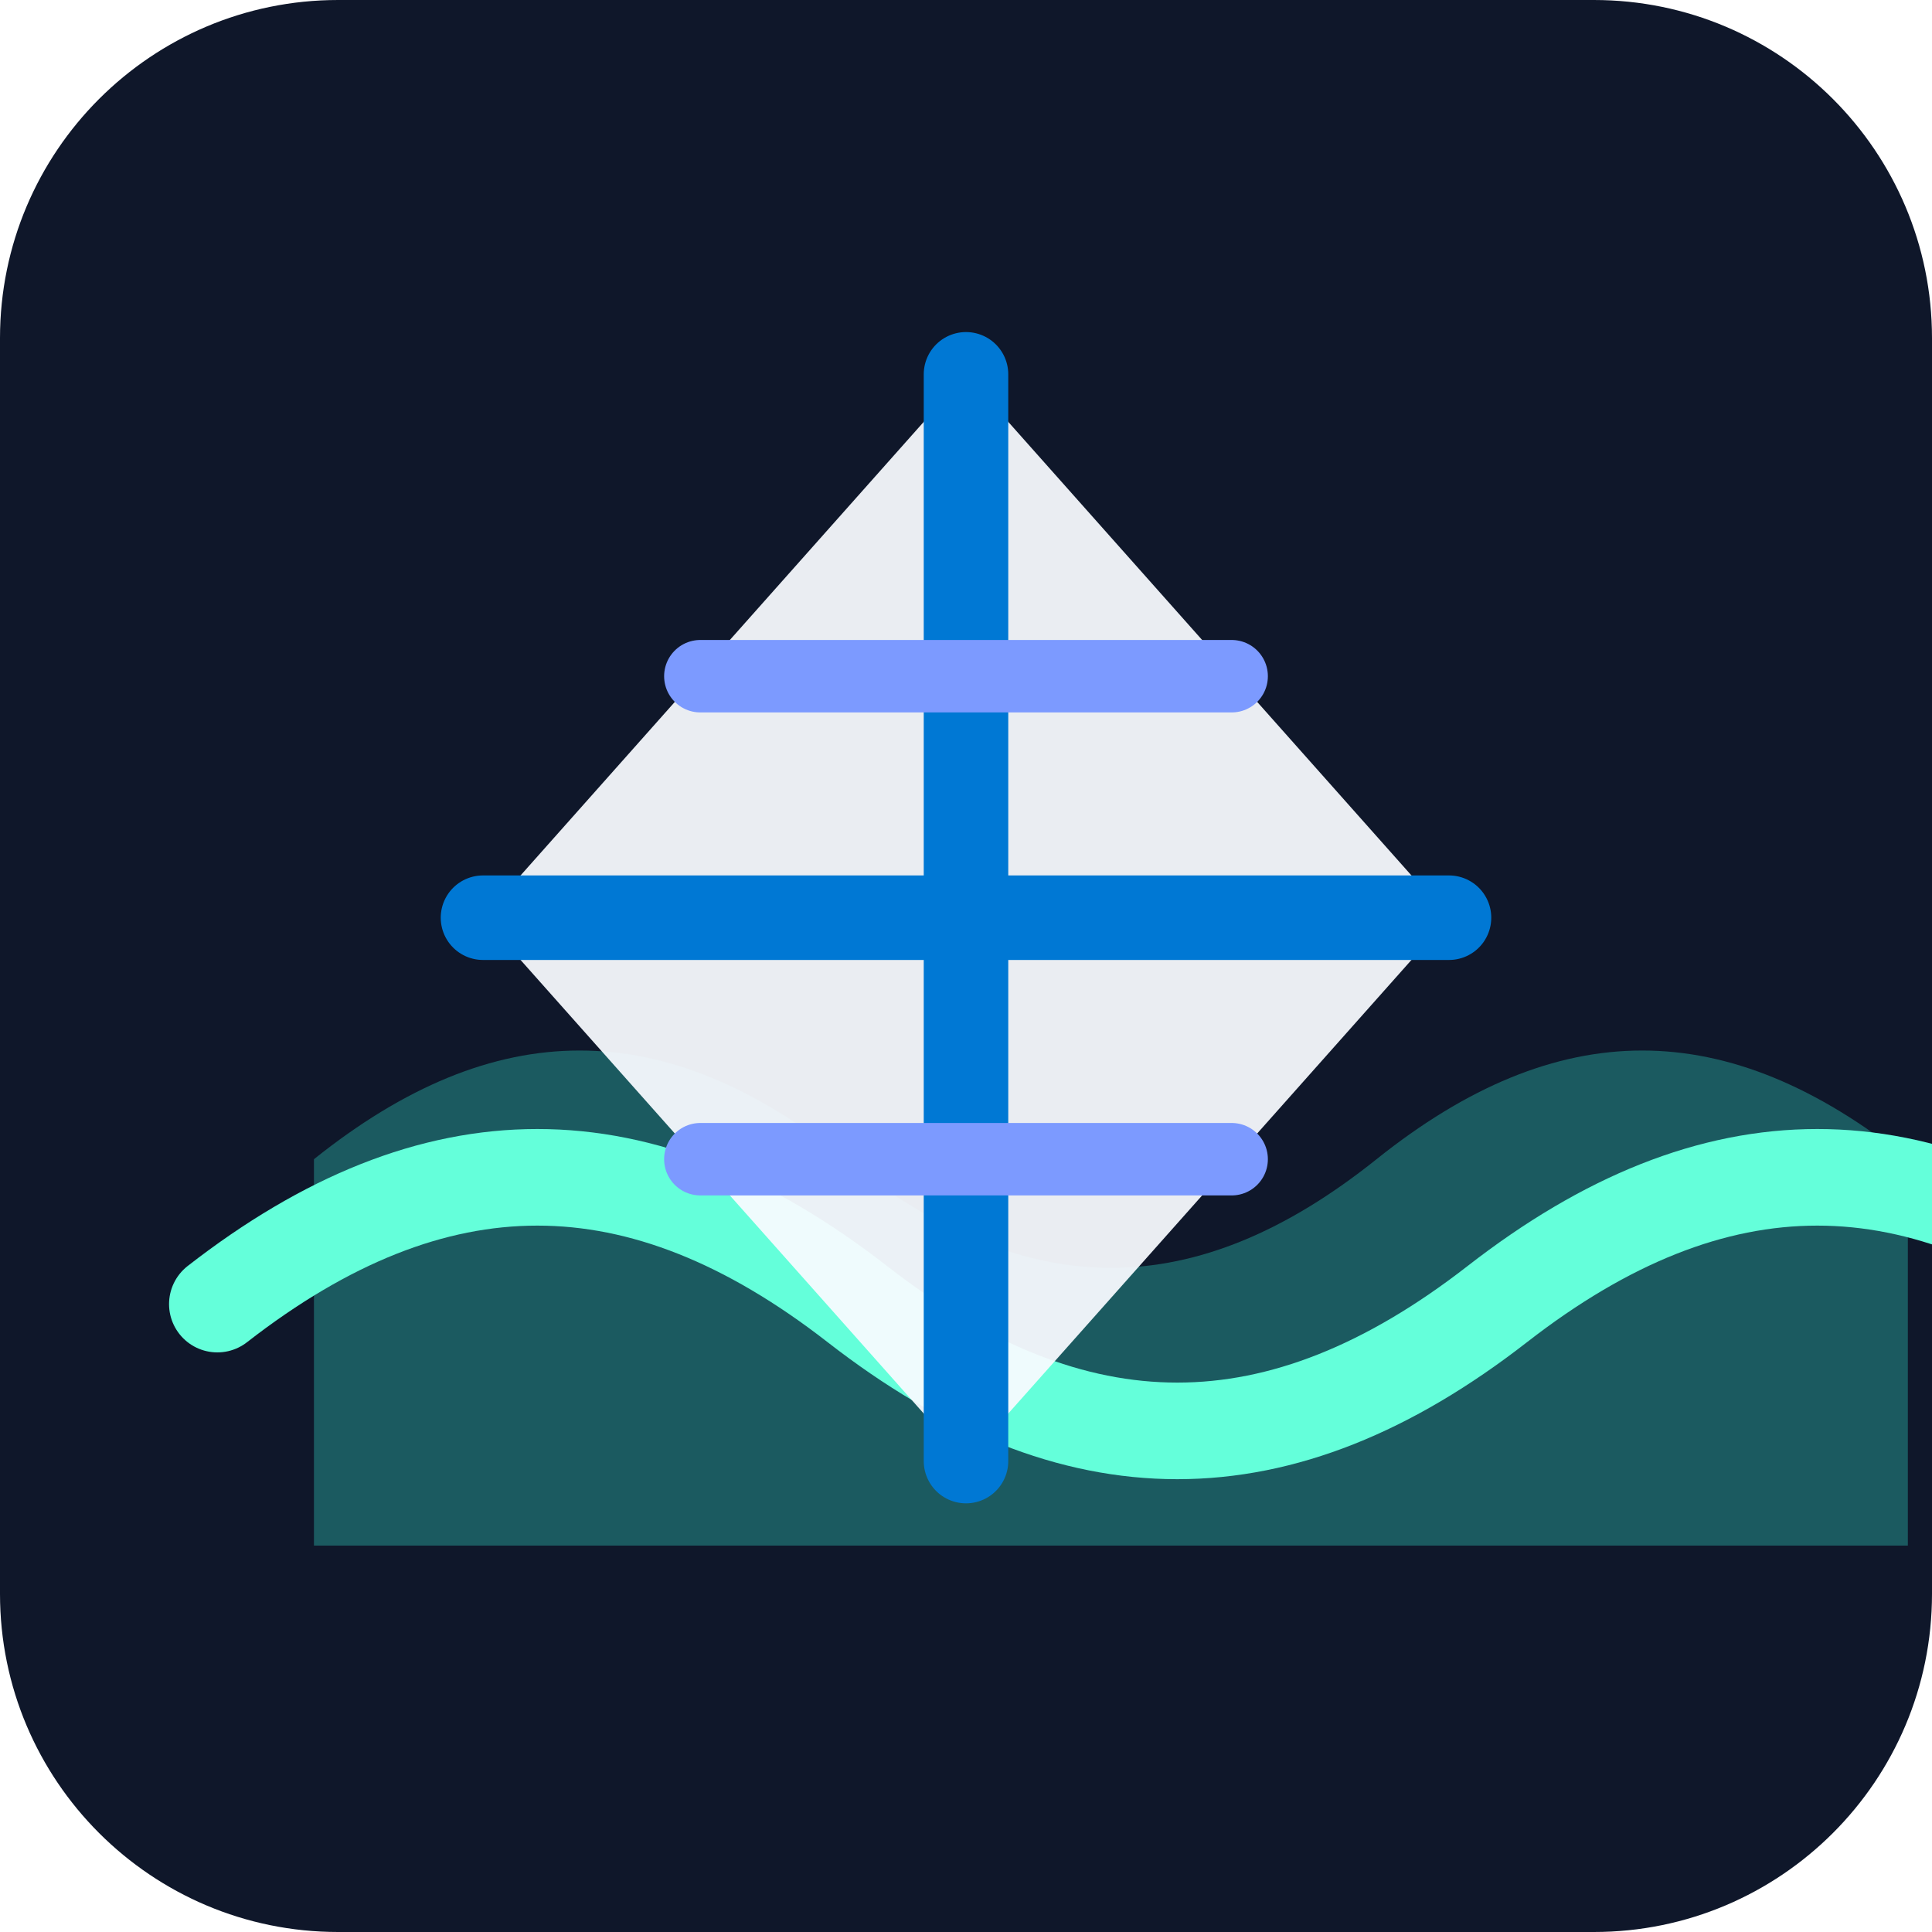
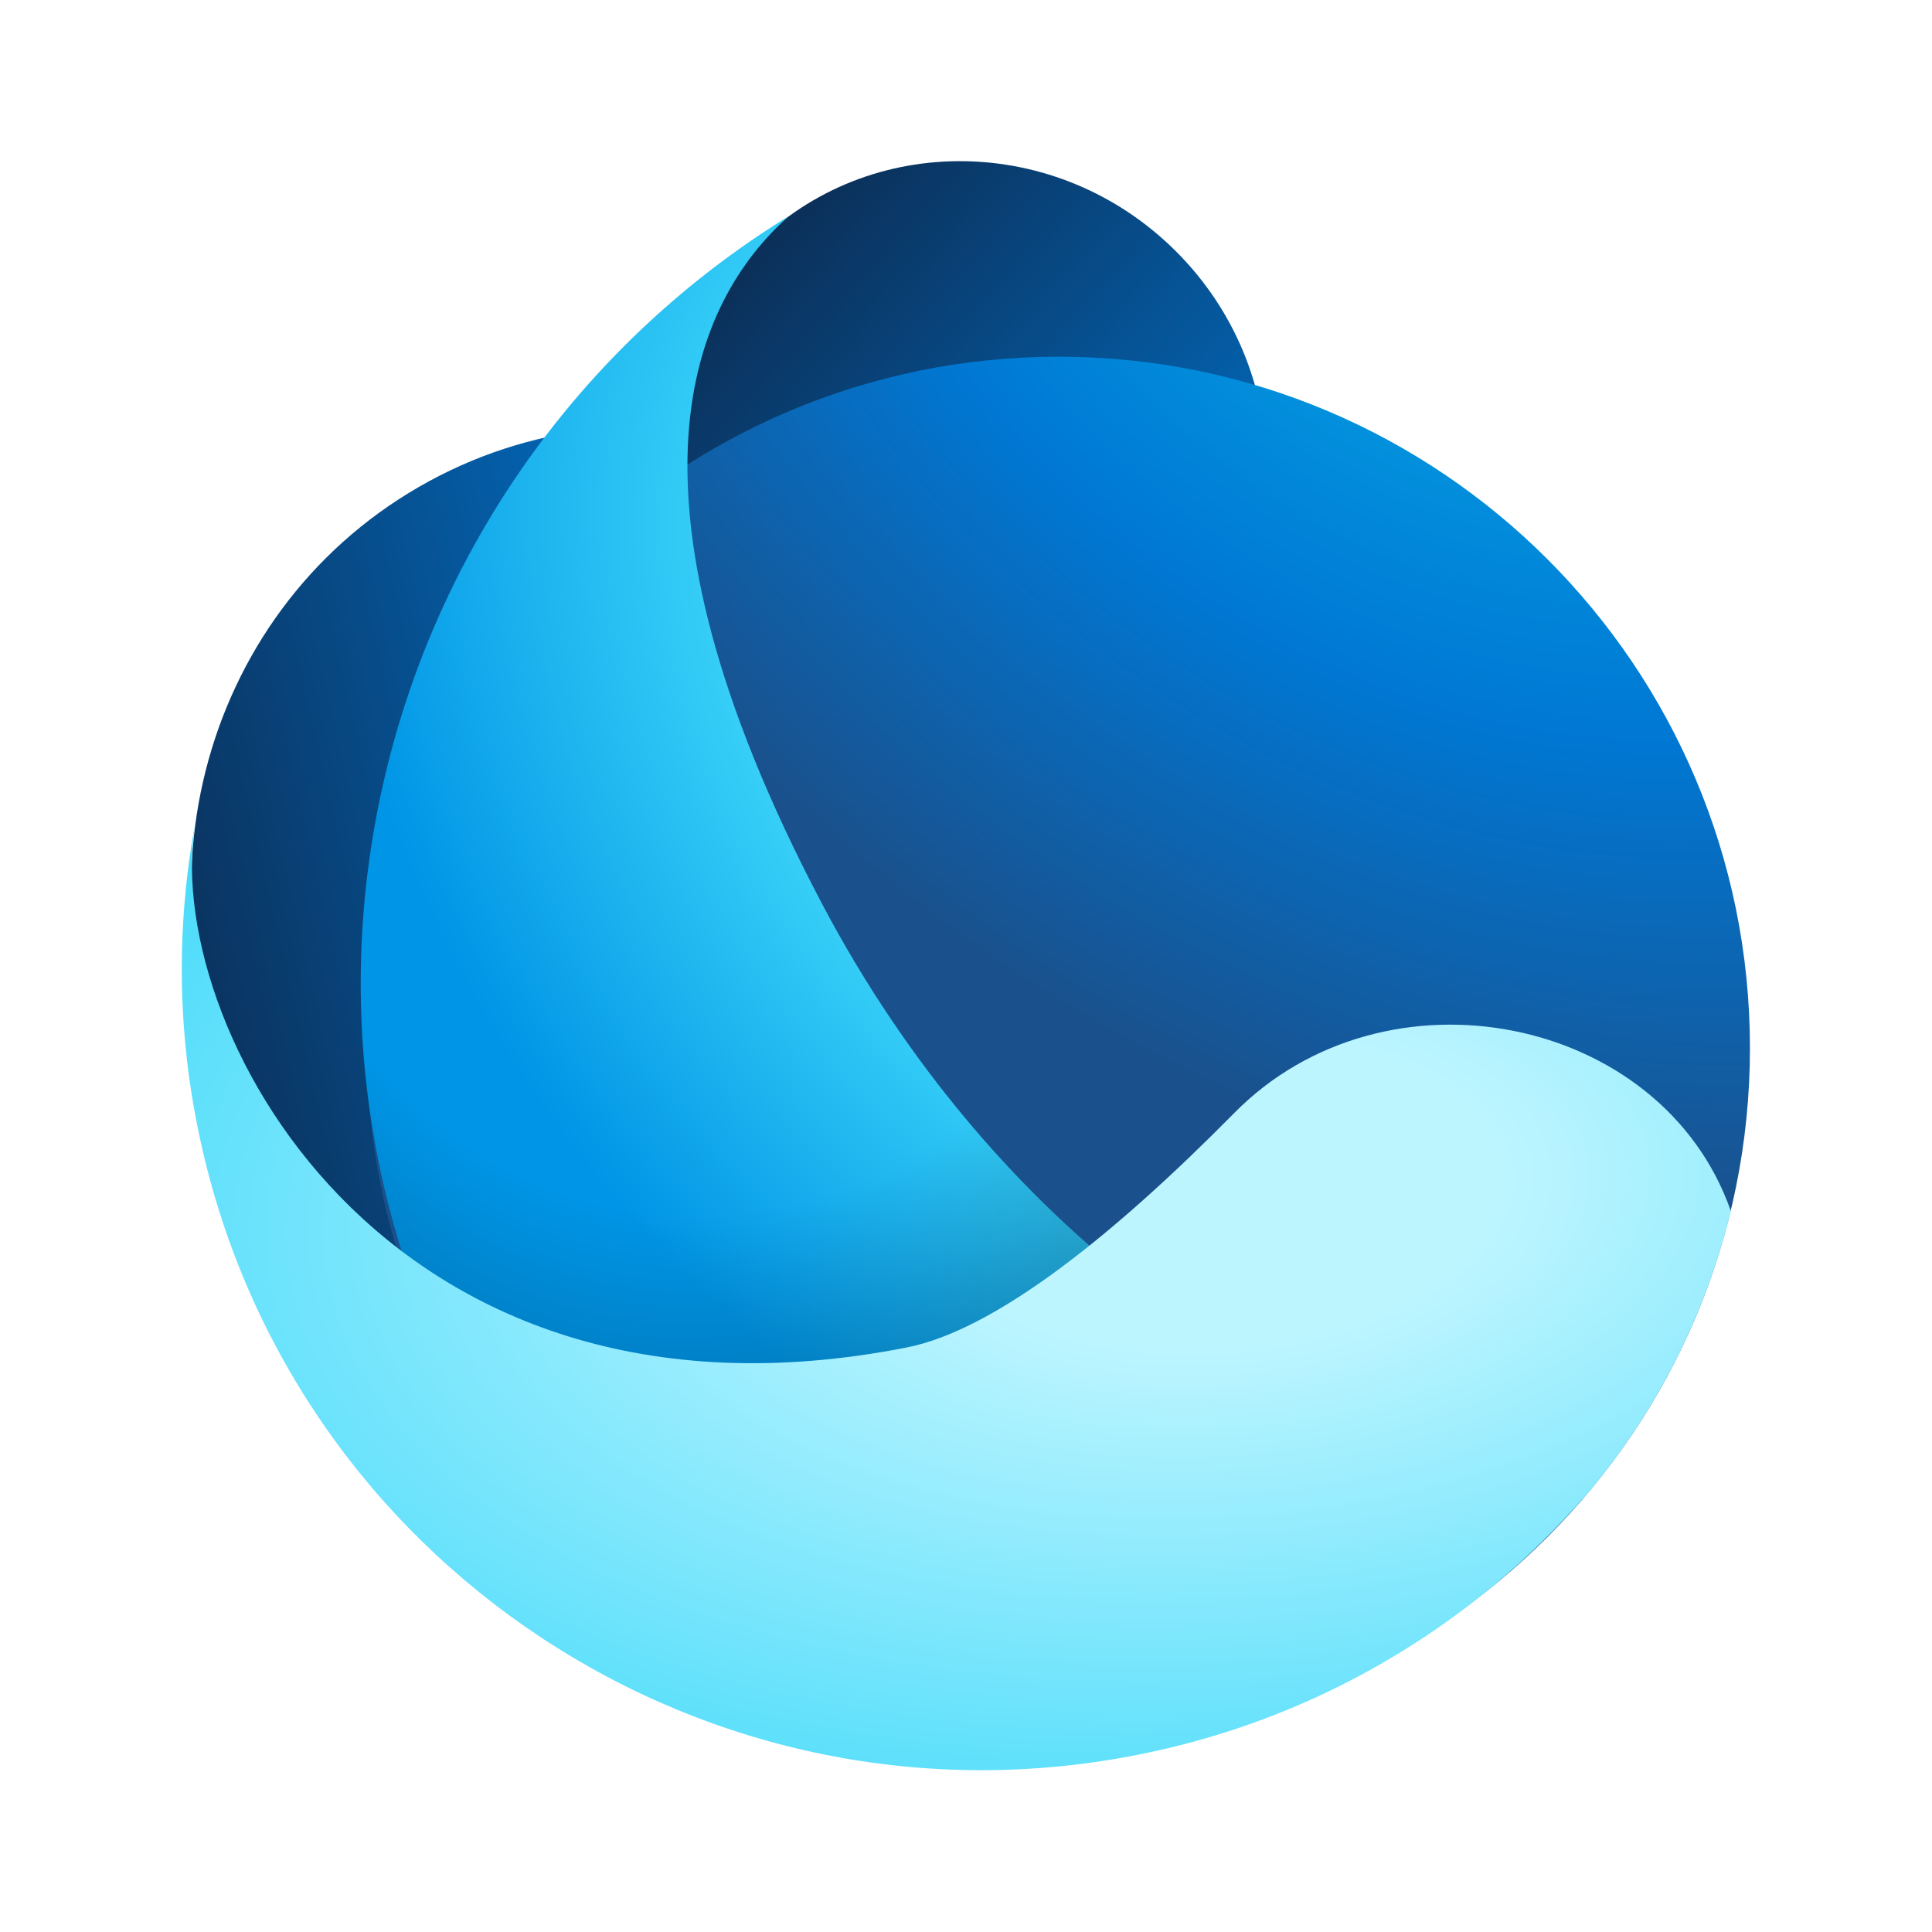
- <svg xmlns="http://www.w3.org/2000/svg" viewBox="0 0 160 160" role="img" aria-labelledby="title desc">
-   <rect width="160" height="160" rx="28" fill="#0f172a" />
-   <path d="M26 96c15-12 29-12 44 0s29 12 44 0 29-12 44 0v32H26z" fill="#32d7c6" opacity=".35" />
-   <path d="M18 108c18-14 35-14 53 0s35 14 53 0 35-14 53 0" fill="none" stroke="#64ffda" stroke-width="8" stroke-linecap="round" />
-   <path d="M40 76l40-45 40 45-40 45z" fill="#f8fbff" opacity=".94" />
-   <path d="M80 31v90M40 76h80" stroke="#0078d4" stroke-width="7" stroke-linecap="round" />
-   <path d="M58 56h44M58 96h44" stroke="#7c9aff" stroke-width="6" stroke-linecap="round" />
+ <svg xmlns="http://www.w3.org/2000/svg" width="48" height="48" fill="currentColor">
+   <path fill="url(#i885de9-a)" d="M22.21 32.541c5.486-3.167 7.292-10.312 4.033-15.957-3.26-5.645-10.35-7.654-15.837-4.486S3.113 22.411 6.373 28.056s10.35 7.653 15.836 4.485Z" />
+   <path fill="url(#i885de9-b)" d="M29.371 16.715c2.849-2.85 2.781-7.537-.152-10.468-2.932-2.932-7.62-2.998-10.468-.148-2.849 2.85-2.78 7.536.152 10.468 2.933 2.931 7.62 2.998 10.468.148" />
+   <path fill="url(#i885de9-c)" d="M26.299 43.22c9.487 0 17.178-7.692 17.178-17.18S35.787 8.862 26.299 8.862 9.12 16.553 9.12 26.041s7.691 17.178 17.179 17.178Z" />
+   <path fill="url(#i885de9-d)" fill-rule="evenodd" d="M19.569 5.387c-10.085 6.23-13.61 19.35-7.815 29.845q.585 1.067 1.274 2.039l.45.069 9.966 3.327 9.468-6.343c-1.585.05-8.18-3.693-12.49-11.872-5.4-10.248-3.173-14.982-.843-17.065z" clip-rule="evenodd" />
+   <path fill="url(#i885de9-e)" fill-opacity=".2" fill-rule="evenodd" d="M19.569 5.387c-10.085 6.23-13.61 19.35-7.815 29.845q.585 1.067 1.274 2.039l.45.069 9.966 3.327 9.468-6.343c-1.585.05-8.18-3.693-12.49-11.872-5.4-10.248-3.173-14.982-.843-17.065z" clip-rule="evenodd" />
+   <path fill="url(#i885de9-f)" fill-rule="evenodd" d="M39.364 37.197a17.24 17.24 0 0 0 3.638-7.109c-1.708-4.877-8.58-6.25-12.34-2.433-2.889 2.927-5.89 5.385-8.146 5.825C9.469 36.041 3.919 25.287 4.873 20.339a19.8 19.8 0 0 0 .05 7.73C7.119 38.831 17.619 45.771 28.38 43.574a19.8 19.8 0 0 0 8.727-4.18s.04-.03.054-.045a20 20 0 0 0 2.202-2.157z" clip-rule="evenodd" />
+   <defs>
+     <radialGradient id="i885de9-c" cx="0" cy="0" r="1" gradientTransform="rotate(134.83 18.217 8.044)scale(25.8925 33.4033)" gradientUnits="userSpaceOnUse">
+       <stop offset=".39" stop-color="#028FDC" />
+       <stop offset=".59" stop-color="#0078D4" />
+       <stop offset="1" stop-color="#1A508B" />
+     </radialGradient>
+     <radialGradient id="i885de9-d" cx="0" cy="0" r="1" gradientTransform="rotate(139.44 12.632 13.895)scale(23.3006 28.7495)" gradientUnits="userSpaceOnUse">
+       <stop offset=".46" stop-color="#40D9FA" />
+       <stop offset=".9" stop-color="#0095E6" />
+     </radialGradient>
+     <radialGradient id="i885de9-e" cx="0" cy="0" r="1" gradientTransform="matrix(-2.65308 24.58184 -17.45831 -1.88425 18.408 11.264)" gradientUnits="userSpaceOnUse">
+       <stop offset=".77" stop-opacity="0" />
+       <stop offset="1" />
+     </radialGradient>
+     <radialGradient id="i885de9-f" cx="0" cy="0" r="1" gradientTransform="rotate(85.97 -.743 30.959)scale(38.4749 70.1578)" gradientUnits="userSpaceOnUse">
+       <stop offset=".1" stop-color="#BDF5FF" />
+       <stop offset=".47" stop-color="#40D9FA" />
+     </radialGradient>
+     <linearGradient id="i885de9-a" x1="39.509" x2="4.448" y1="16.973" y2="25.058" gradientUnits="userSpaceOnUse">
+       <stop offset=".2" stop-color="#028FDC" />
+       <stop offset=".51" stop-color="#0078D4" />
+       <stop offset="1" stop-color="#0B315B" />
+     </linearGradient>
+     <linearGradient id="i885de9-b" x1="41.995" x2="18.831" y1="27.841" y2="6.612" gradientUnits="userSpaceOnUse">
+       <stop offset=".04" stop-color="#028FDC" />
+       <stop offset=".46" stop-color="#0078D4" />
+       <stop offset="1" stop-color="#0B315B" />
+     </linearGradient>
+   </defs>
</svg>
